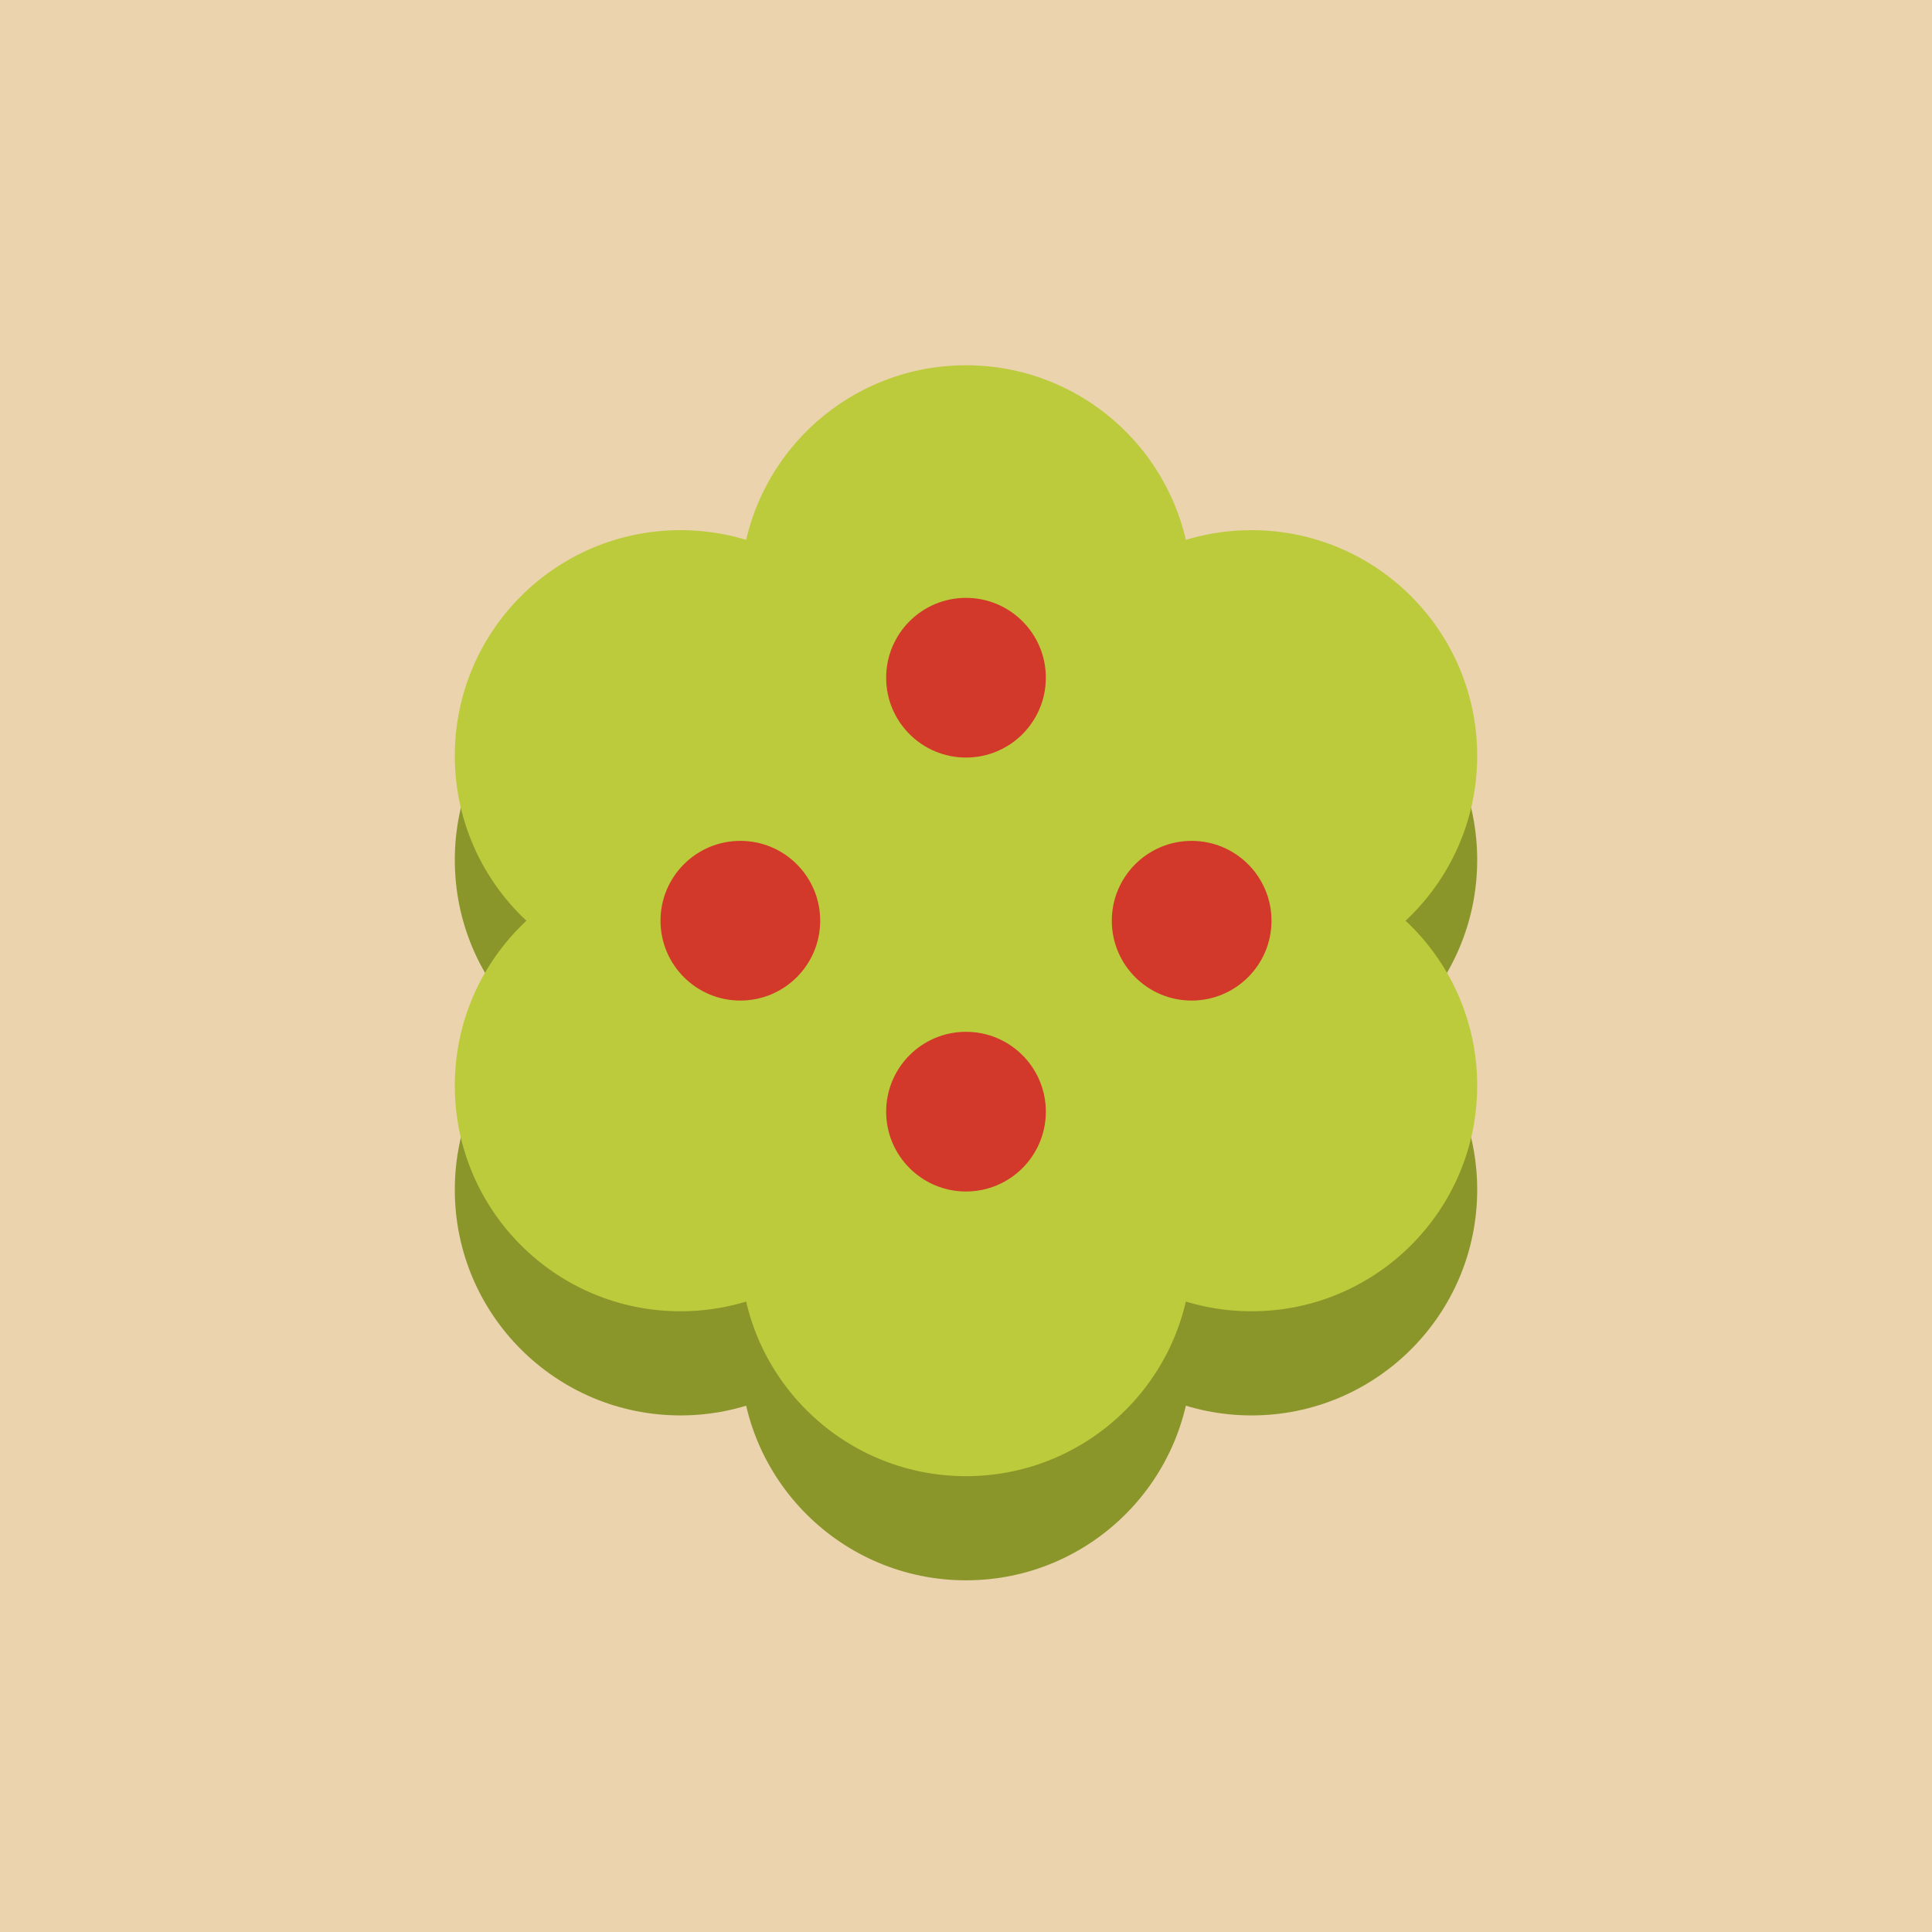
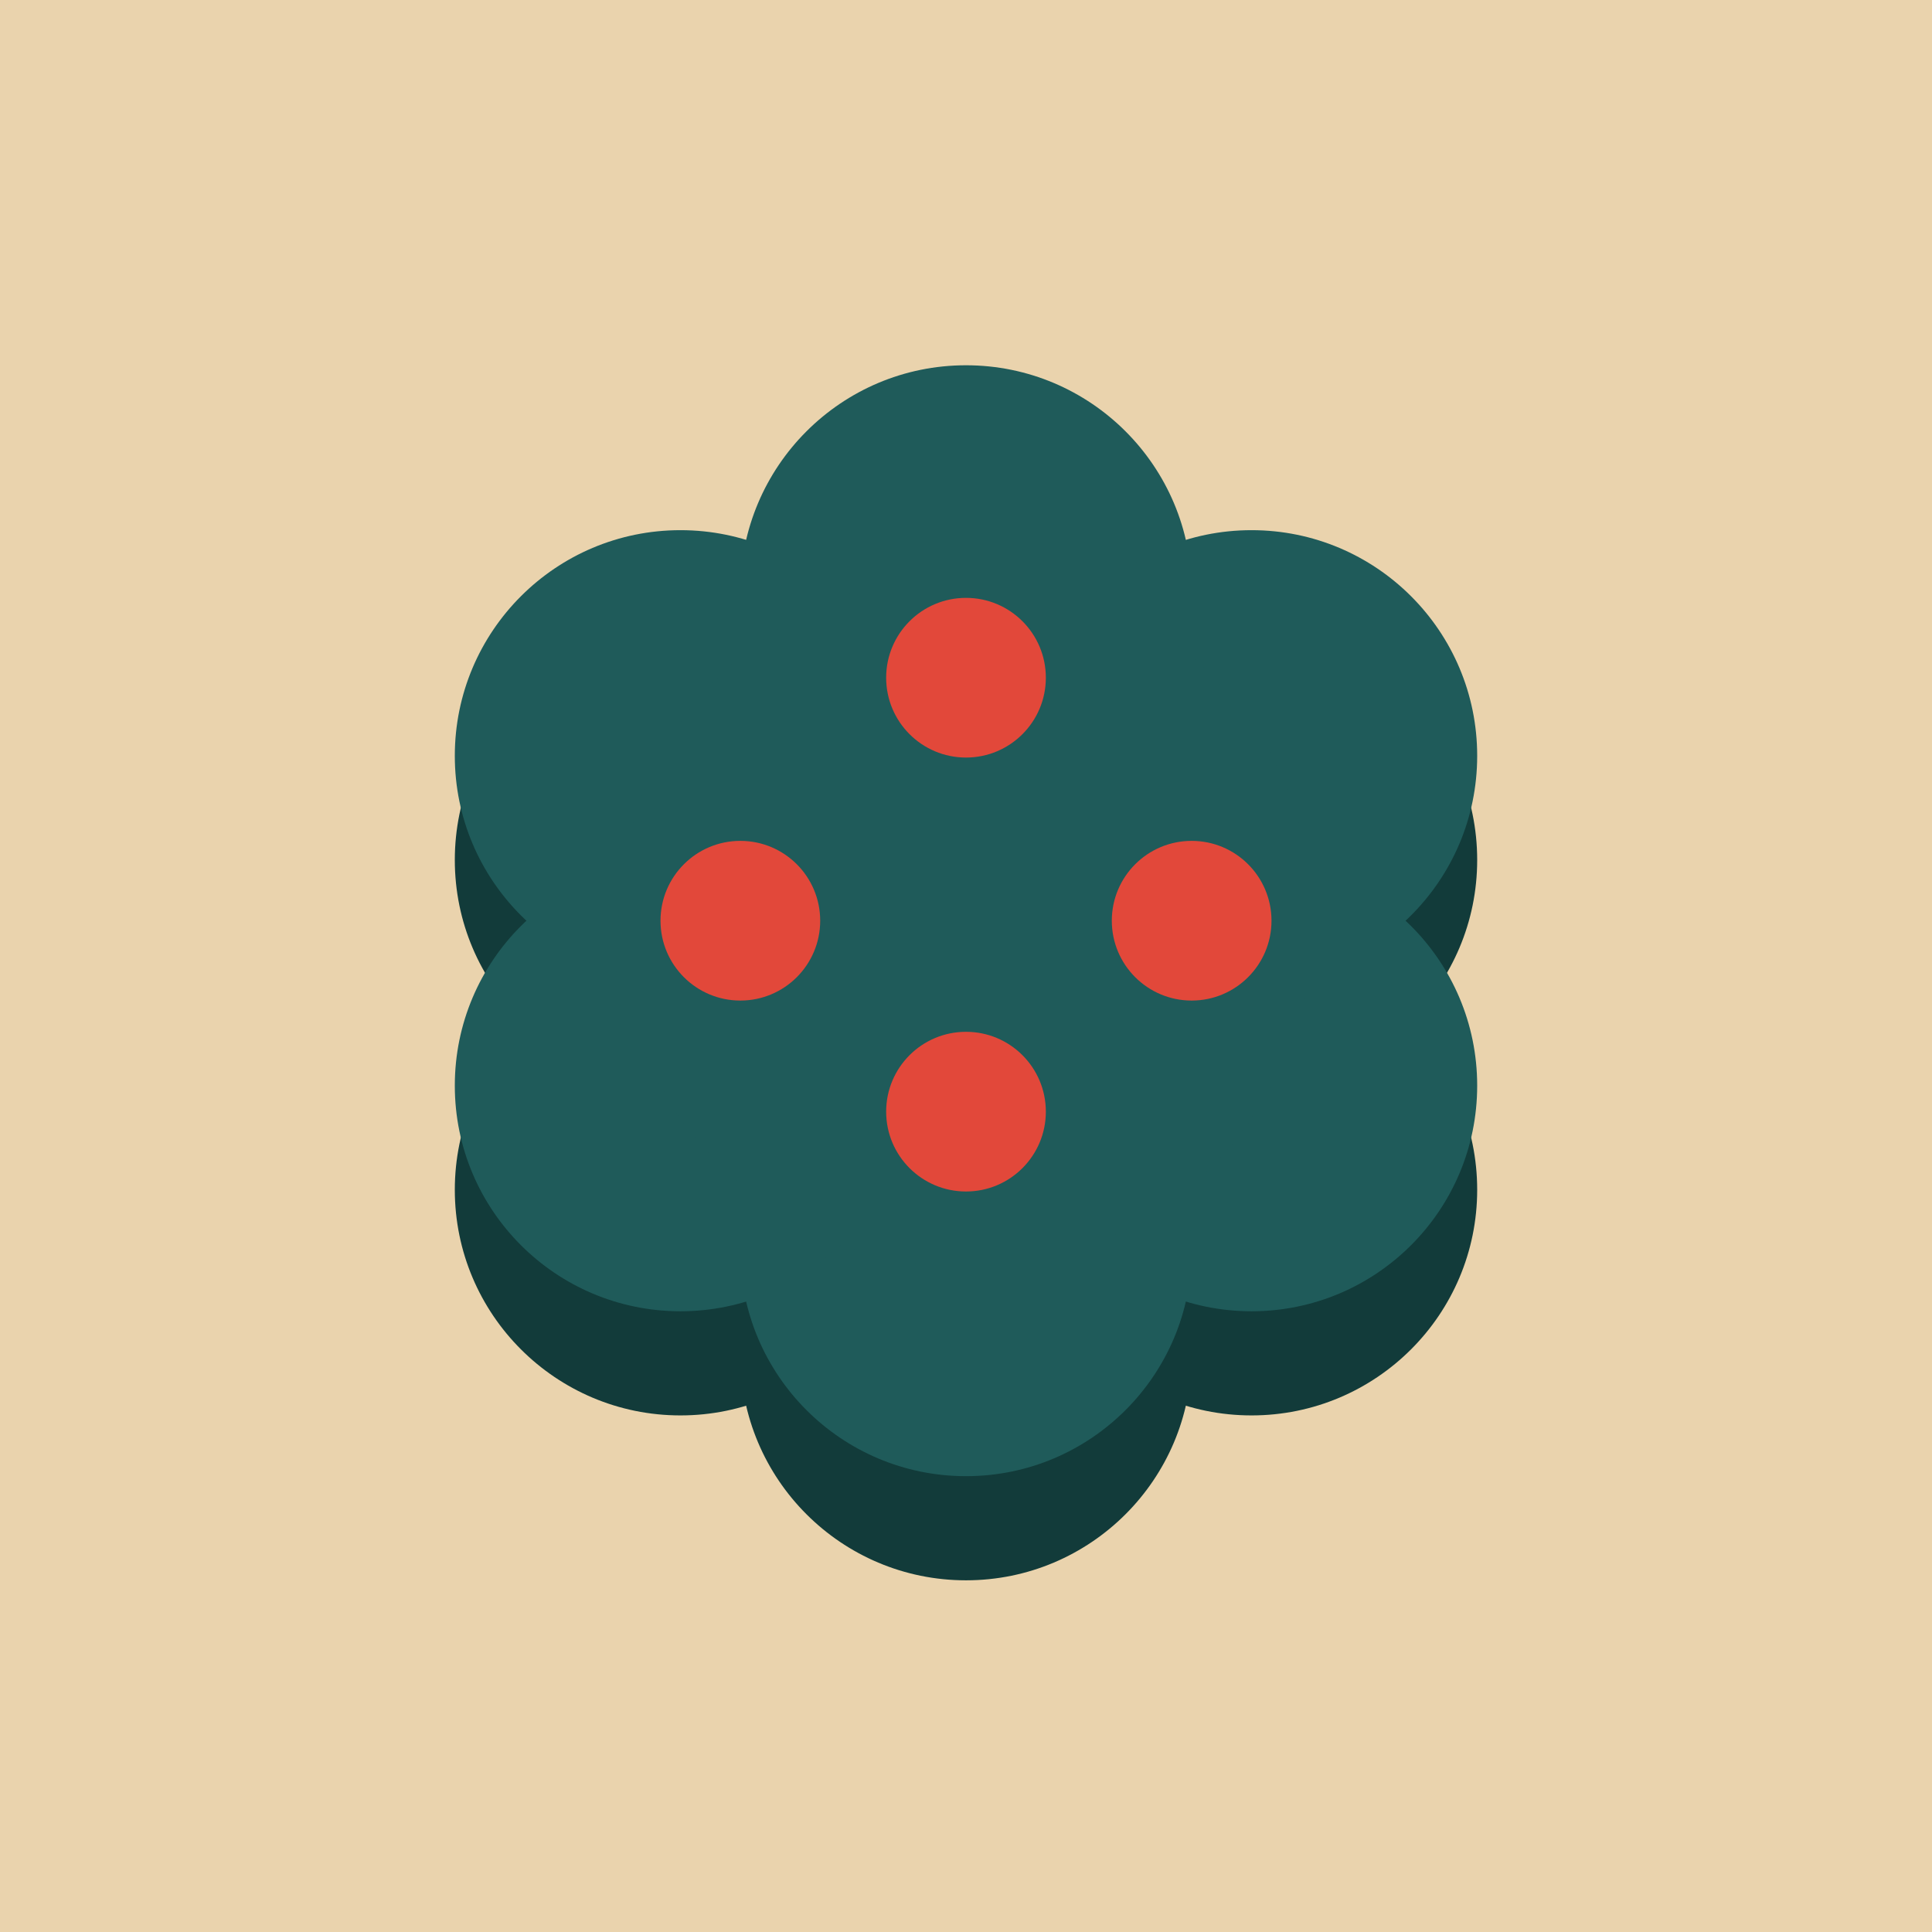
<svg xmlns="http://www.w3.org/2000/svg" xmlns:xlink="http://www.w3.org/1999/xlink" viewBox="0 0 512 512">
  <defs>
    <symbol id="bushY" viewBox="-50 -50 100 100" overflow="visible">
      <g fill="#8a962a" transform="translate(0 6)">
        <circle cx="0.00" cy="-19.00" r="13" />
        <circle cx="16.45" cy="-9.50" r="13" />
        <circle cx="16.45" cy="9.50" r="13" />
        <circle cx="0.00" cy="19.00" r="13" />
        <circle cx="-16.45" cy="9.50" r="13" />
        <circle cx="-16.45" cy="-9.50" r="13" />
        <circle r="20" />
      </g>
      <g fill="#bccb3c" transform="translate(0 0)">
        <circle cx="0.00" cy="-19.00" r="13" />
        <circle cx="16.45" cy="-9.50" r="13" />
        <circle cx="16.45" cy="9.50" r="13" />
        <circle cx="0.00" cy="19.00" r="13" />
        <circle cx="-16.45" cy="9.50" r="13" />
        <circle cx="-16.45" cy="-9.50" r="13" />
        <circle r="20" />
      </g>
      <circle cx="0" cy="-14" r="4.6" fill="#d2392b" />
      <circle cx="-13" cy="0" r="4.6" fill="#d2392b" />
      <circle cx="13" cy="0" r="4.6" fill="#d2392b" />
      <circle cx="0" cy="11" r="4.6" fill="#d2392b" />
    </symbol>
    <symbol id="bushG" viewBox="-50 -50 100 100" overflow="visible">
      <g fill="#386f31" transform="translate(0 6)">
        <circle cx="0.00" cy="-19.00" r="13" />
        <circle cx="16.45" cy="-9.50" r="13" />
        <circle cx="16.45" cy="9.50" r="13" />
        <circle cx="0.00" cy="19.00" r="13" />
        <circle cx="-16.45" cy="9.50" r="13" />
        <circle cx="-16.45" cy="-9.50" r="13" />
        <circle r="20" />
      </g>
      <g fill="#4f9a45" transform="translate(0 0)">
        <circle cx="0.00" cy="-19.00" r="13" />
        <circle cx="16.45" cy="-9.50" r="13" />
        <circle cx="16.45" cy="9.50" r="13" />
        <circle cx="0.00" cy="19.00" r="13" />
        <circle cx="-16.45" cy="9.50" r="13" />
        <circle cx="-16.45" cy="-9.50" r="13" />
        <circle r="20" />
      </g>
      <circle cx="0" cy="-14" r="4.6" fill="#d2392b" />
      <circle cx="-13" cy="0" r="4.6" fill="#d2392b" />
      <circle cx="13" cy="0" r="4.6" fill="#d2392b" />
      <circle cx="0" cy="11" r="4.6" fill="#d2392b" />
    </symbol>
    <symbol id="bushR" viewBox="-50 -50 100 100" overflow="visible">
      <g fill="#78ad9b" transform="translate(0 6)">
        <circle cx="0.00" cy="-19.00" r="13" />
        <circle cx="16.45" cy="-9.50" r="13" />
        <circle cx="16.45" cy="9.50" r="13" />
        <circle cx="0.00" cy="19.00" r="13" />
        <circle cx="-16.45" cy="9.50" r="13" />
        <circle cx="-16.45" cy="-9.50" r="13" />
        <circle r="20" />
      </g>
      <g fill="#a9dccb" transform="translate(0 0)">
        <circle cx="0.00" cy="-19.00" r="13" />
        <circle cx="16.45" cy="-9.50" r="13" />
        <circle cx="16.45" cy="9.50" r="13" />
        <circle cx="0.00" cy="19.00" r="13" />
        <circle cx="-16.45" cy="9.50" r="13" />
        <circle cx="-16.45" cy="-9.50" r="13" />
        <circle r="20" />
      </g>
      <circle cx="0" cy="-14" r="4.6" fill="#d2392b" />
      <circle cx="-13" cy="0" r="4.6" fill="#d2392b" />
      <circle cx="13" cy="0" r="4.6" fill="#d2392b" />
      <circle cx="0" cy="11" r="4.6" fill="#d2392b" />
    </symbol>
    <symbol id="bushB" viewBox="-50 -50 100 100" overflow="visible">
      <g fill="#123b3a" transform="translate(0 6)">
        <circle cx="0.00" cy="-19.00" r="13" />
        <circle cx="16.45" cy="-9.50" r="13" />
        <circle cx="16.45" cy="9.50" r="13" />
        <circle cx="0.00" cy="19.00" r="13" />
        <circle cx="-16.45" cy="9.50" r="13" />
        <circle cx="-16.45" cy="-9.50" r="13" />
        <circle r="20" />
      </g>
      <g fill="#1f5b5a" transform="translate(0 0)">
        <circle cx="0.00" cy="-19.00" r="13" />
        <circle cx="16.45" cy="-9.50" r="13" />
        <circle cx="16.45" cy="9.50" r="13" />
        <circle cx="0.00" cy="19.00" r="13" />
        <circle cx="-16.45" cy="9.50" r="13" />
        <circle cx="-16.45" cy="-9.50" r="13" />
        <circle r="20" />
      </g>
      <circle cx="0" cy="-14" r="4.6" fill="#e2483a" />
      <circle cx="-13" cy="0" r="4.6" fill="#e2483a" />
      <circle cx="13" cy="0" r="4.6" fill="#e2483a" />
      <circle cx="0" cy="11" r="4.6" fill="#e2483a" />
    </symbol>
    <symbol id="bushM" viewBox="-50 -50 100 100" overflow="visible">
      <g fill="#cfc6b6" transform="translate(0 6)">
        <circle cx="0.00" cy="-19.00" r="13" />
        <circle cx="16.45" cy="-9.50" r="13" />
        <circle cx="16.45" cy="9.50" r="13" />
        <circle cx="0.00" cy="19.00" r="13" />
        <circle cx="-16.45" cy="9.50" r="13" />
        <circle cx="-16.45" cy="-9.50" r="13" />
        <circle r="20" />
      </g>
      <g fill="#fbf8f2" transform="translate(0 0)">
        <circle cx="0.00" cy="-19.00" r="13" />
        <circle cx="16.45" cy="-9.50" r="13" />
        <circle cx="16.45" cy="9.50" r="13" />
        <circle cx="0.00" cy="19.00" r="13" />
        <circle cx="-16.45" cy="9.50" r="13" />
        <circle cx="-16.45" cy="-9.50" r="13" />
        <circle r="20" />
      </g>
      <path d="M-12 5 A12 12 0 1 1 9 9" fill="none" stroke="#3a3530" stroke-width="3.6" stroke-linecap="round" />
      <path d="M3 3 L12 12 L15 0 Z" fill="#3a3530" />
    </symbol>
  </defs>
  <rect width="512" height="512" fill="#ead3ad" />
-   <use xlink:href="#bushY" x="-50" y="-50" width="100" height="100" transform="translate(256 244) scale(4.6)" />
+   <use xlink:href="#bushB" x="-50" y="-50" width="100" height="100" transform="translate(256 244) scale(4.6)" />
</svg>
